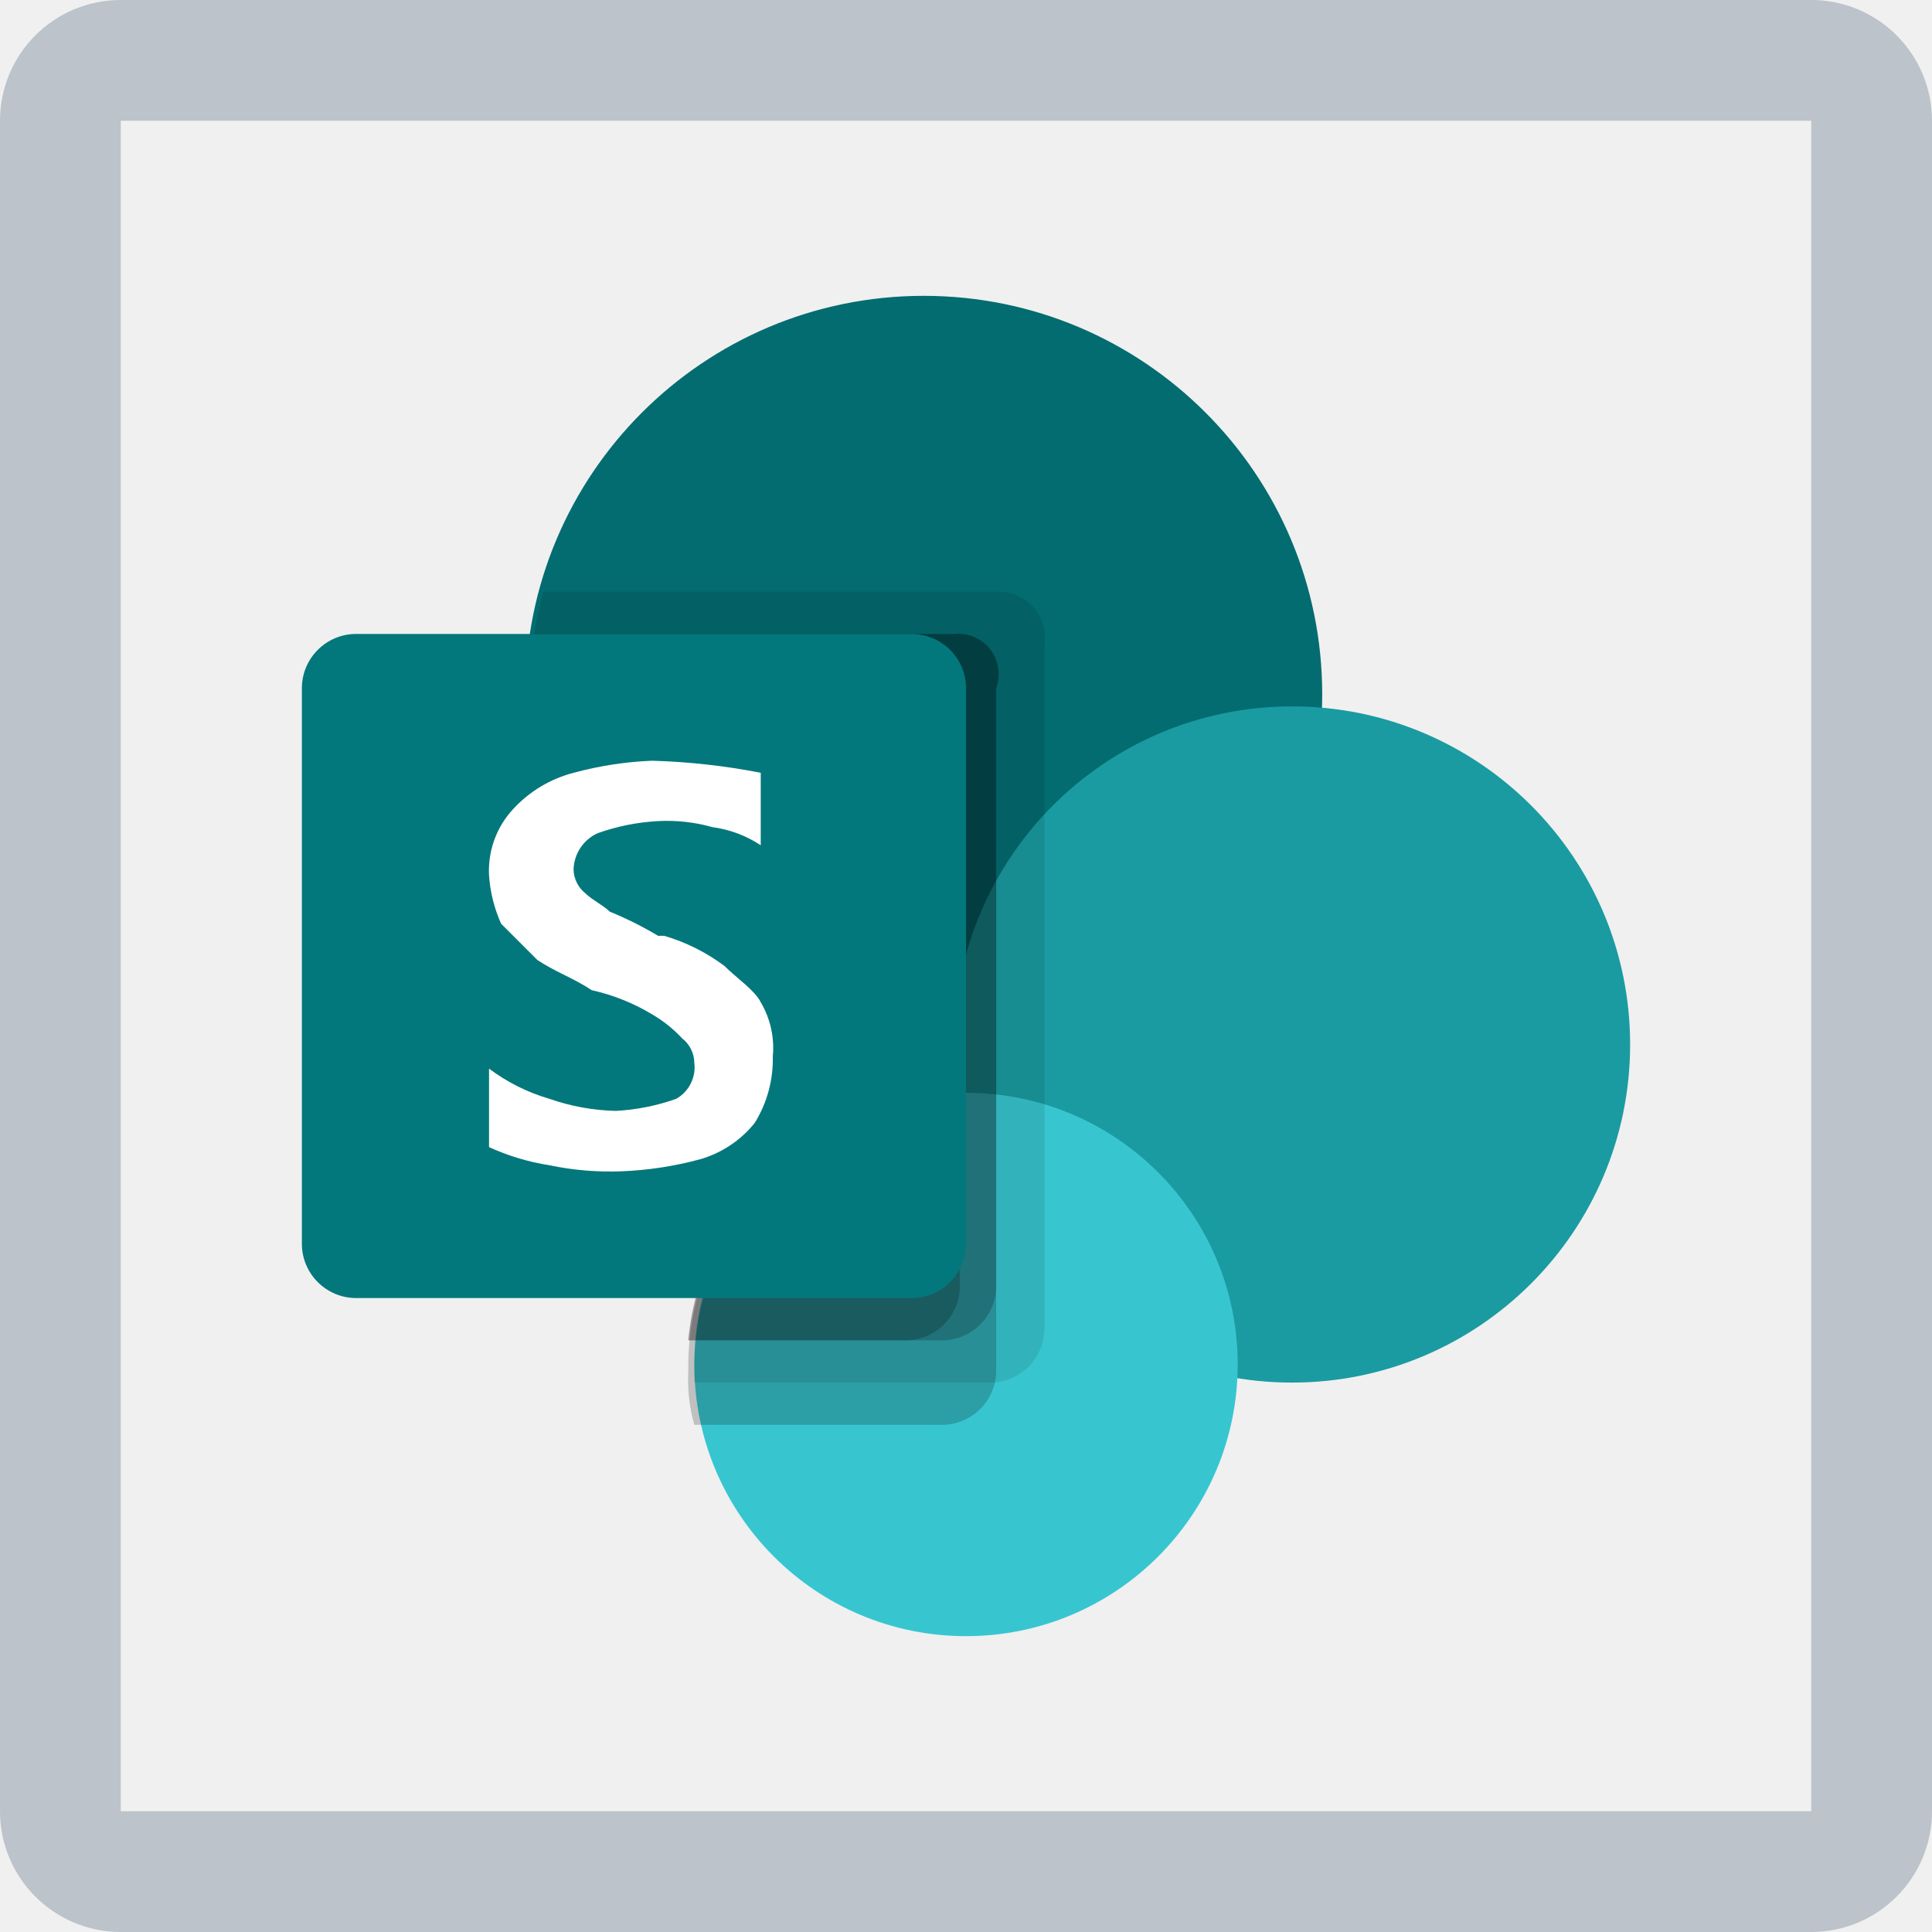
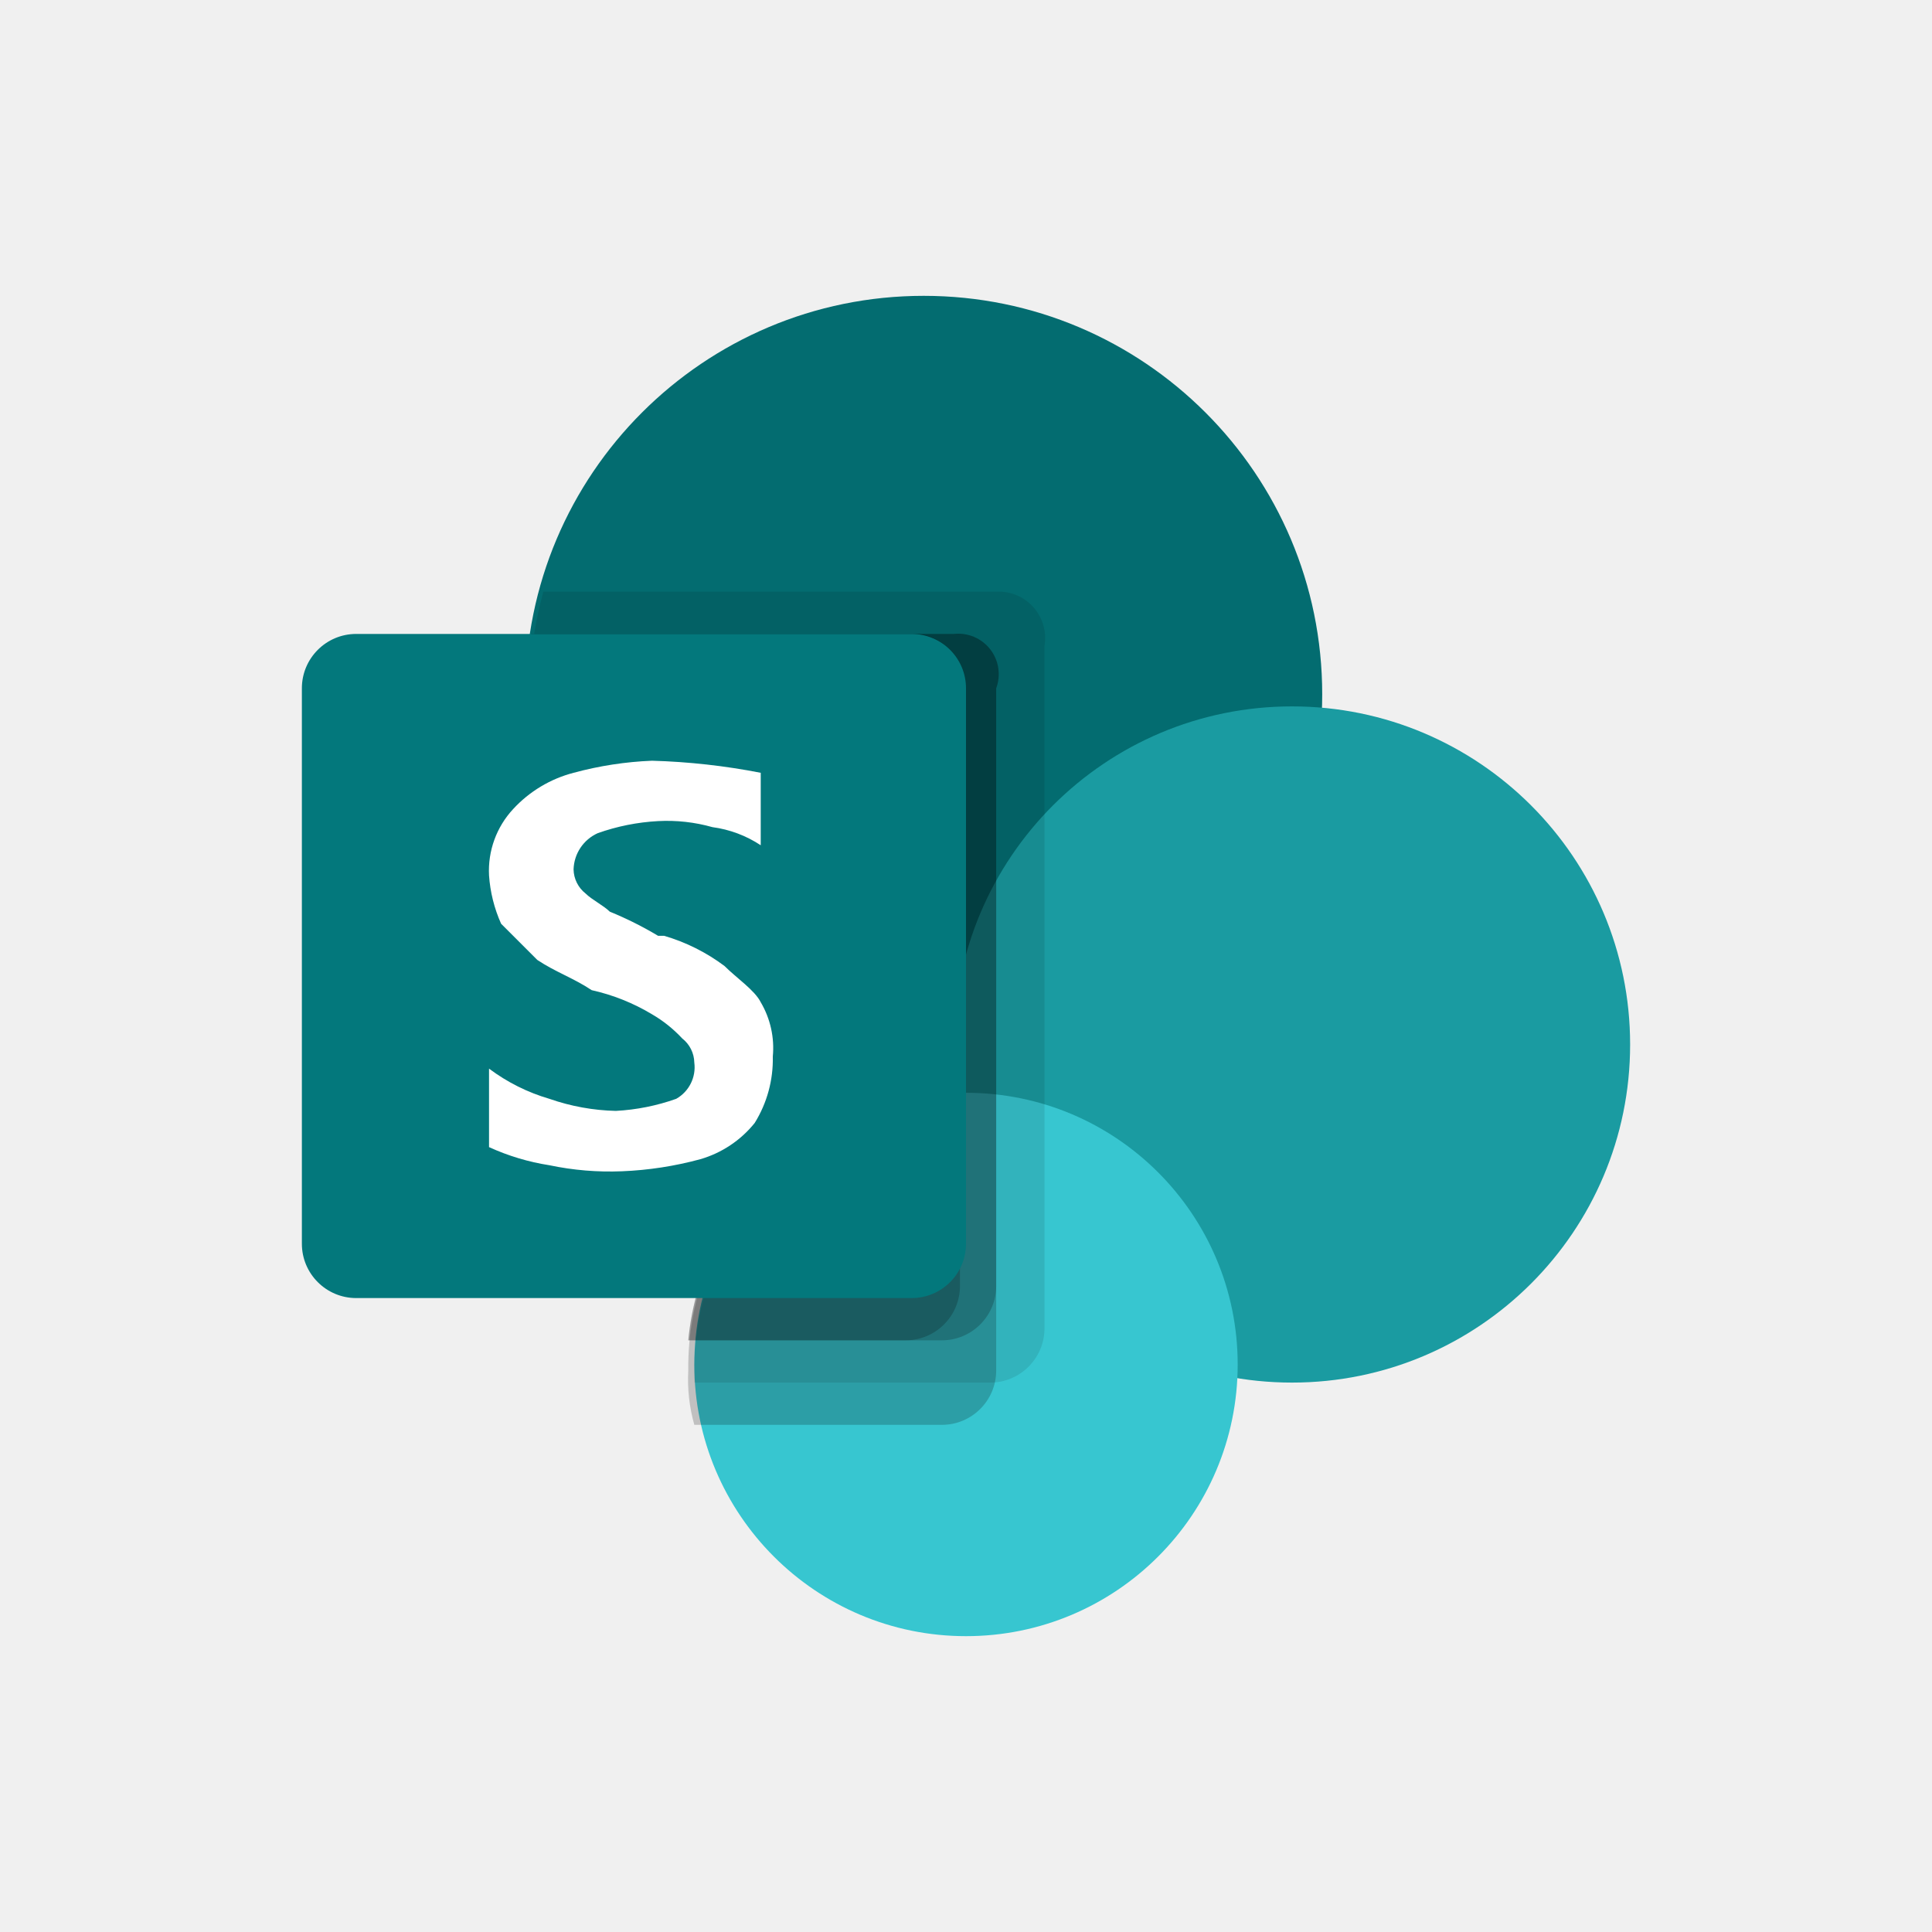
- <svg xmlns="http://www.w3.org/2000/svg" viewBox="0 0 32 32">
-   <path d="m30 2v28h-28v-28zm0-2h-28a2 2 0 0 0 -2 2v28a2 2 0 0 0 2 2h28a2 2 0 0 0 2-2v-28a2 2 0 0 0 -2-2z" fill="#bcc3ca" />
-   <circle cx="15.3" cy="11.5" fill="#036c70" r="6.6" />
-   <circle cx="21.4" cy="17.3" fill="#1a9ba1" r="5.6" />
-   <circle cx="16" cy="22.6" fill="#37c6d0" r="4.5" />
-   <path d="m16.5 9.8h-7.5a6.58 6.58 0 0 0 4.6 8.1 5 5 0 0 0 1.7.2h.6a4.6 4.6 0 0 0 -4.4 4.5v.3h4.9a.9.9 0 0 0 .9-.9v-11.3a.77.77 0 0 0 -.8-.9z" opacity=".1" />
-   <path d="m15.8 10.5h-7a6.56 6.56 0 0 0 5.4 7.5 3.4 3.4 0 0 0 1 .1h.6a4.55 4.55 0 0 0 -4.4 4.6 2.77 2.77 0 0 0 .1.9h4.1a.9.9 0 0 0 .9-.9v-11.3a.67.67 0 0 0 -.7-.9z" opacity=".2" />
-   <path d="m15.8 10.5h-7a6.56 6.56 0 0 0 5.4 7.5 3.4 3.4 0 0 0 1 .1h.6a4.53 4.53 0 0 0 -4.4 4.1h4.2a.9.9 0 0 0 .9-.9v-9.9a.67.67 0 0 0 -.7-.9z" opacity=".2" />
-   <path d="m15.1 10.5h-6.3a6.56 6.56 0 0 0 5.4 7.5 3.4 3.4 0 0 0 1 .1h.6a4.53 4.53 0 0 0 -4.4 4.1h3.6a.9.9 0 0 0 .9-.9v-9.9a.77.77 0 0 0 -.8-.9z" opacity=".2" />
-   <path d="m5.9 10.5h9.2a.9.9 0 0 1 .9.9v9.2a.9.9 0 0 1 -.9.9h-9.2a.9.9 0 0 1 -.9-.9v-9.2a.9.9 0 0 1 .9-.9z" fill="#03787c" />
-   <path d="m8.9 15.9-.6-.6a2.35 2.35 0 0 1 -.2-.8 1.5 1.5 0 0 1 .4-1.1 2.07 2.07 0 0 1 1-.6 5.85 5.85 0 0 1 1.3-.2 11 11 0 0 1 1.8.2v1.2a1.91 1.91 0 0 0 -.8-.3 2.77 2.77 0 0 0 -.9-.1 3.55 3.55 0 0 0 -1 .2.68.68 0 0 0 -.4.6.52.52 0 0 0 .2.4c.1.1.3.2.4.3a5.9 5.9 0 0 1 .8.4h.1a3.13 3.13 0 0 1 1 .5c.2.2.5.4.6.6a1.49 1.49 0 0 1 .2.9 2 2 0 0 1 -.3 1.1 1.8 1.8 0 0 1 -.9.6 5.85 5.85 0 0 1 -1.3.2 4.87 4.87 0 0 1 -1.2-.1 3.81 3.81 0 0 1 -1-.3v-1.3a3.13 3.13 0 0 0 1 .5 3.59 3.59 0 0 0 1.1.2 3.55 3.55 0 0 0 1-.2.6.6 0 0 0 .3-.6.52.52 0 0 0 -.2-.4 2.18 2.18 0 0 0 -.5-.4 3.36 3.36 0 0 0 -1-.4c-.3-.2-.6-.3-.9-.5z" fill="#fff" />
-   <path d="m5 5h22.1v22.1h-22.1z" fill="none" />
+ <svg xmlns="http://www.w3.org/2000/svg" viewBox="0 0 64 64">
+   <g fill="none" fill-rule="evenodd">
+     <path d="M0 0h64v64H0z" />
+     <g transform="translate(10 9)">
+       <circle fill="#036C70" fill-rule="nonzero" cx="20.6" cy="14" r="13.2" />
+       <circle fill="#1A9BA1" fill-rule="nonzero" cx="32.8" cy="25.6" r="11.2" />
+       <circle fill="#37C6D0" fill-rule="nonzero" cx="22" cy="36.2" r="9" />
+       <path d="M23 10.6H8a13.16 13.16 0 009.2 16.2 10 10 0 003.4.4h1.2a9.2 9.2 0 00-8.8 9v.6h9.8a1.8 1.8 0 001.8-1.8V12.4a1.54 1.54 0 00-1.6-1.8z" fill="#000" fill-rule="nonzero" opacity=".1" />
+       <path d="M21.6 12h-14c-1.13 7.118 3.691 13.815 10.8 15a6.8 6.8 0 002 .2h1.2a9.1 9.1 0 00-8.8 9.2 5.54 5.54 0 00.2 1.8h8.2a1.8 1.8 0 001.8-1.8V13.8a1.34 1.34 0 00-1.4-1.8z" fill="#000" fill-rule="nonzero" opacity=".2" />
+       <path d="M21.6 12h-14c-1.13 7.118 3.691 13.815 10.8 15a6.8 6.8 0 002 .2h1.2a9.06 9.06 0 00-8.8 8.2h8.4a1.8 1.8 0 001.8-1.8V13.8a1.34 1.34 0 00-1.4-1.8z" fill="#000" fill-rule="nonzero" opacity=".2" />
+       <path d="M20.2 12H7.6c-1.13 7.118 3.691 13.815 10.8 15a6.8 6.8 0 002 .2h1.2a9.06 9.06 0 00-8.8 8.2H20a1.8 1.8 0 001.8-1.8V13.8a1.54 1.54 0 00-1.6-1.8z" fill="#000" fill-rule="nonzero" opacity=".2" />
+       <path d="M1.8 12h18.4a1.8 1.8 0 011.8 1.8v18.4a1.8 1.8 0 01-1.8 1.8H1.8A1.8 1.8 0 010 32.2V13.8A1.8 1.8 0 011.8 12z" fill="#03787C" fill-rule="nonzero" />
+       <path d="M7.8 22.8l-1.2-1.2a4.7 4.7 0 01-.4-1.6 3 3 0 01.8-2.2 4.14 4.14 0 012-1.2 11.7 11.7 0 012.6-.4 22 22 0 013.6.4V19a3.82 3.82 0 00-1.6-.6 5.54 5.54 0 00-1.8-.2 7.1 7.1 0 00-2 .4 1.36 1.36 0 00-.8 1.2c.006.313.153.607.4.8.2.2.6.4.8.6a11.8 11.8 0 011.6.8h.2a6.26 6.26 0 012 1c.4.4 1 .8 1.2 1.2.32.543.46 1.173.4 1.8a4 4 0 01-.6 2.2 3.6 3.6 0 01-1.8 1.2 11.7 11.7 0 01-2.6.4 9.74 9.74 0 01-2.4-.2 7.62 7.62 0 01-2-.6v-2.6a6.26 6.26 0 002 1 7.18 7.18 0 002.2.4 7.1 7.1 0 002-.4 1.2 1.2 0 00.6-1.2 1.04 1.04 0 00-.4-.8 4.36 4.36 0 00-1-.8 6.72 6.72 0 00-2-.8c-.6-.4-1.2-.6-1.8-1z" fill="#FFF" fill-rule="nonzero" />
+       <path d="M0 1h44.2v44.2H0z" />
+     </g>
+   </g>
</svg>
